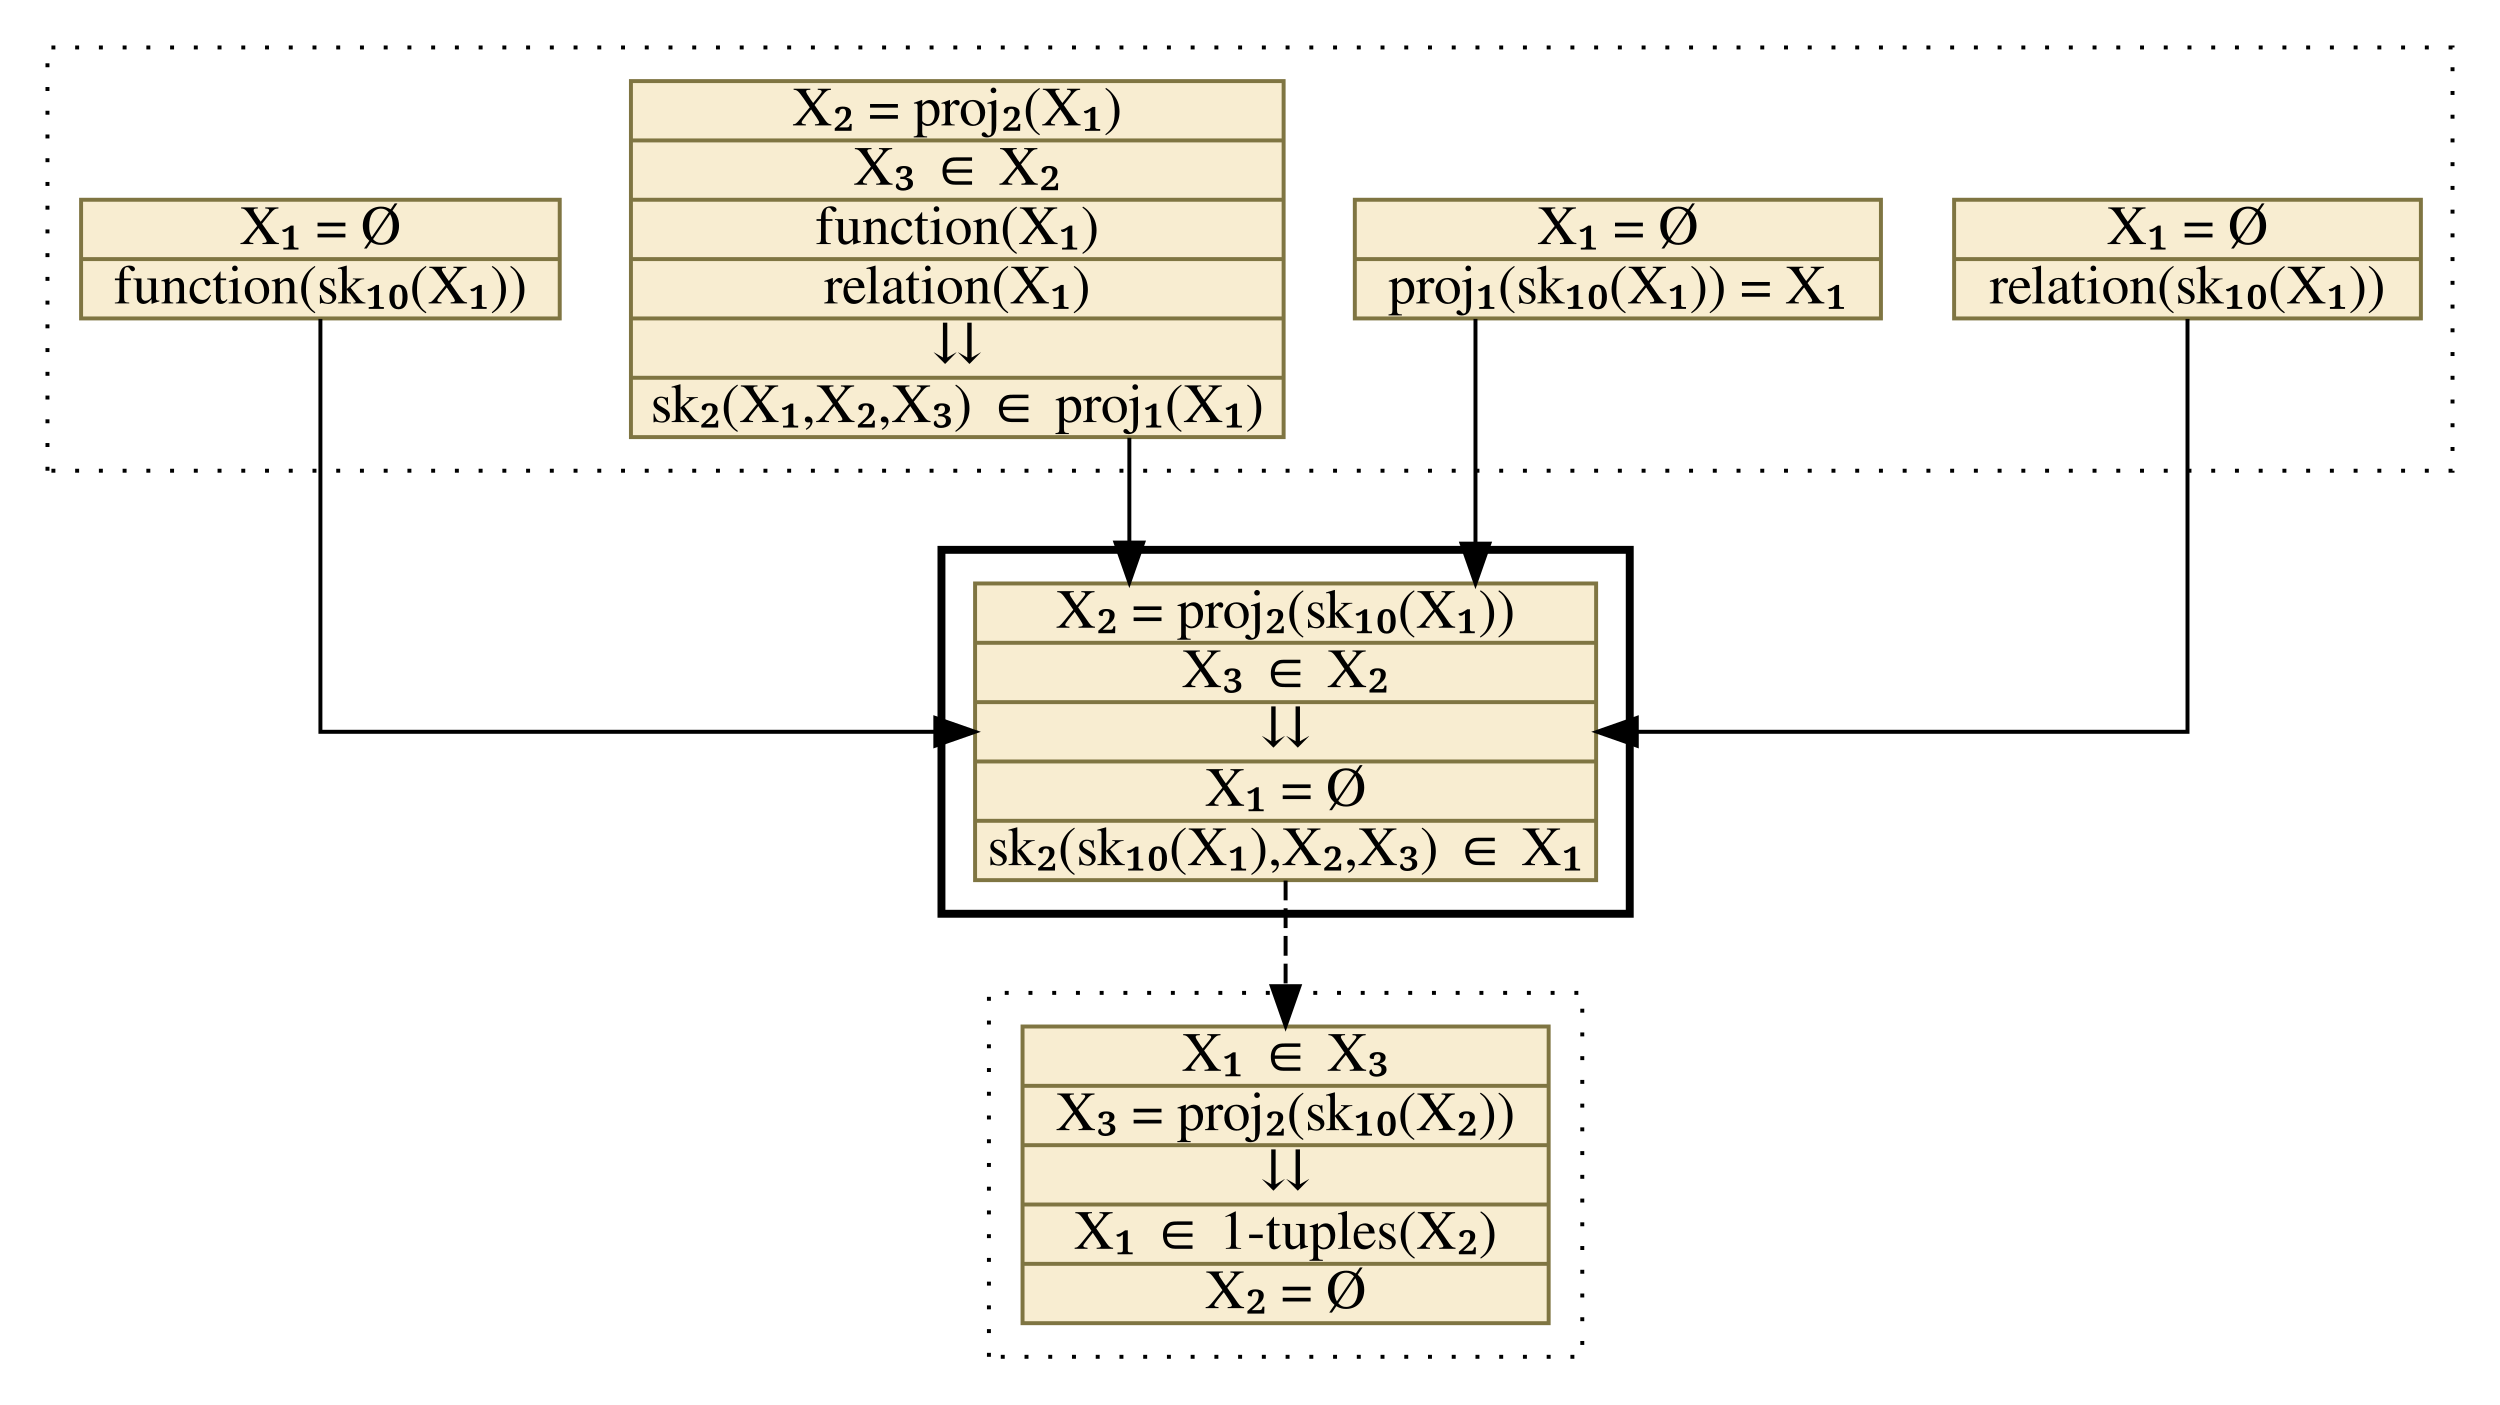
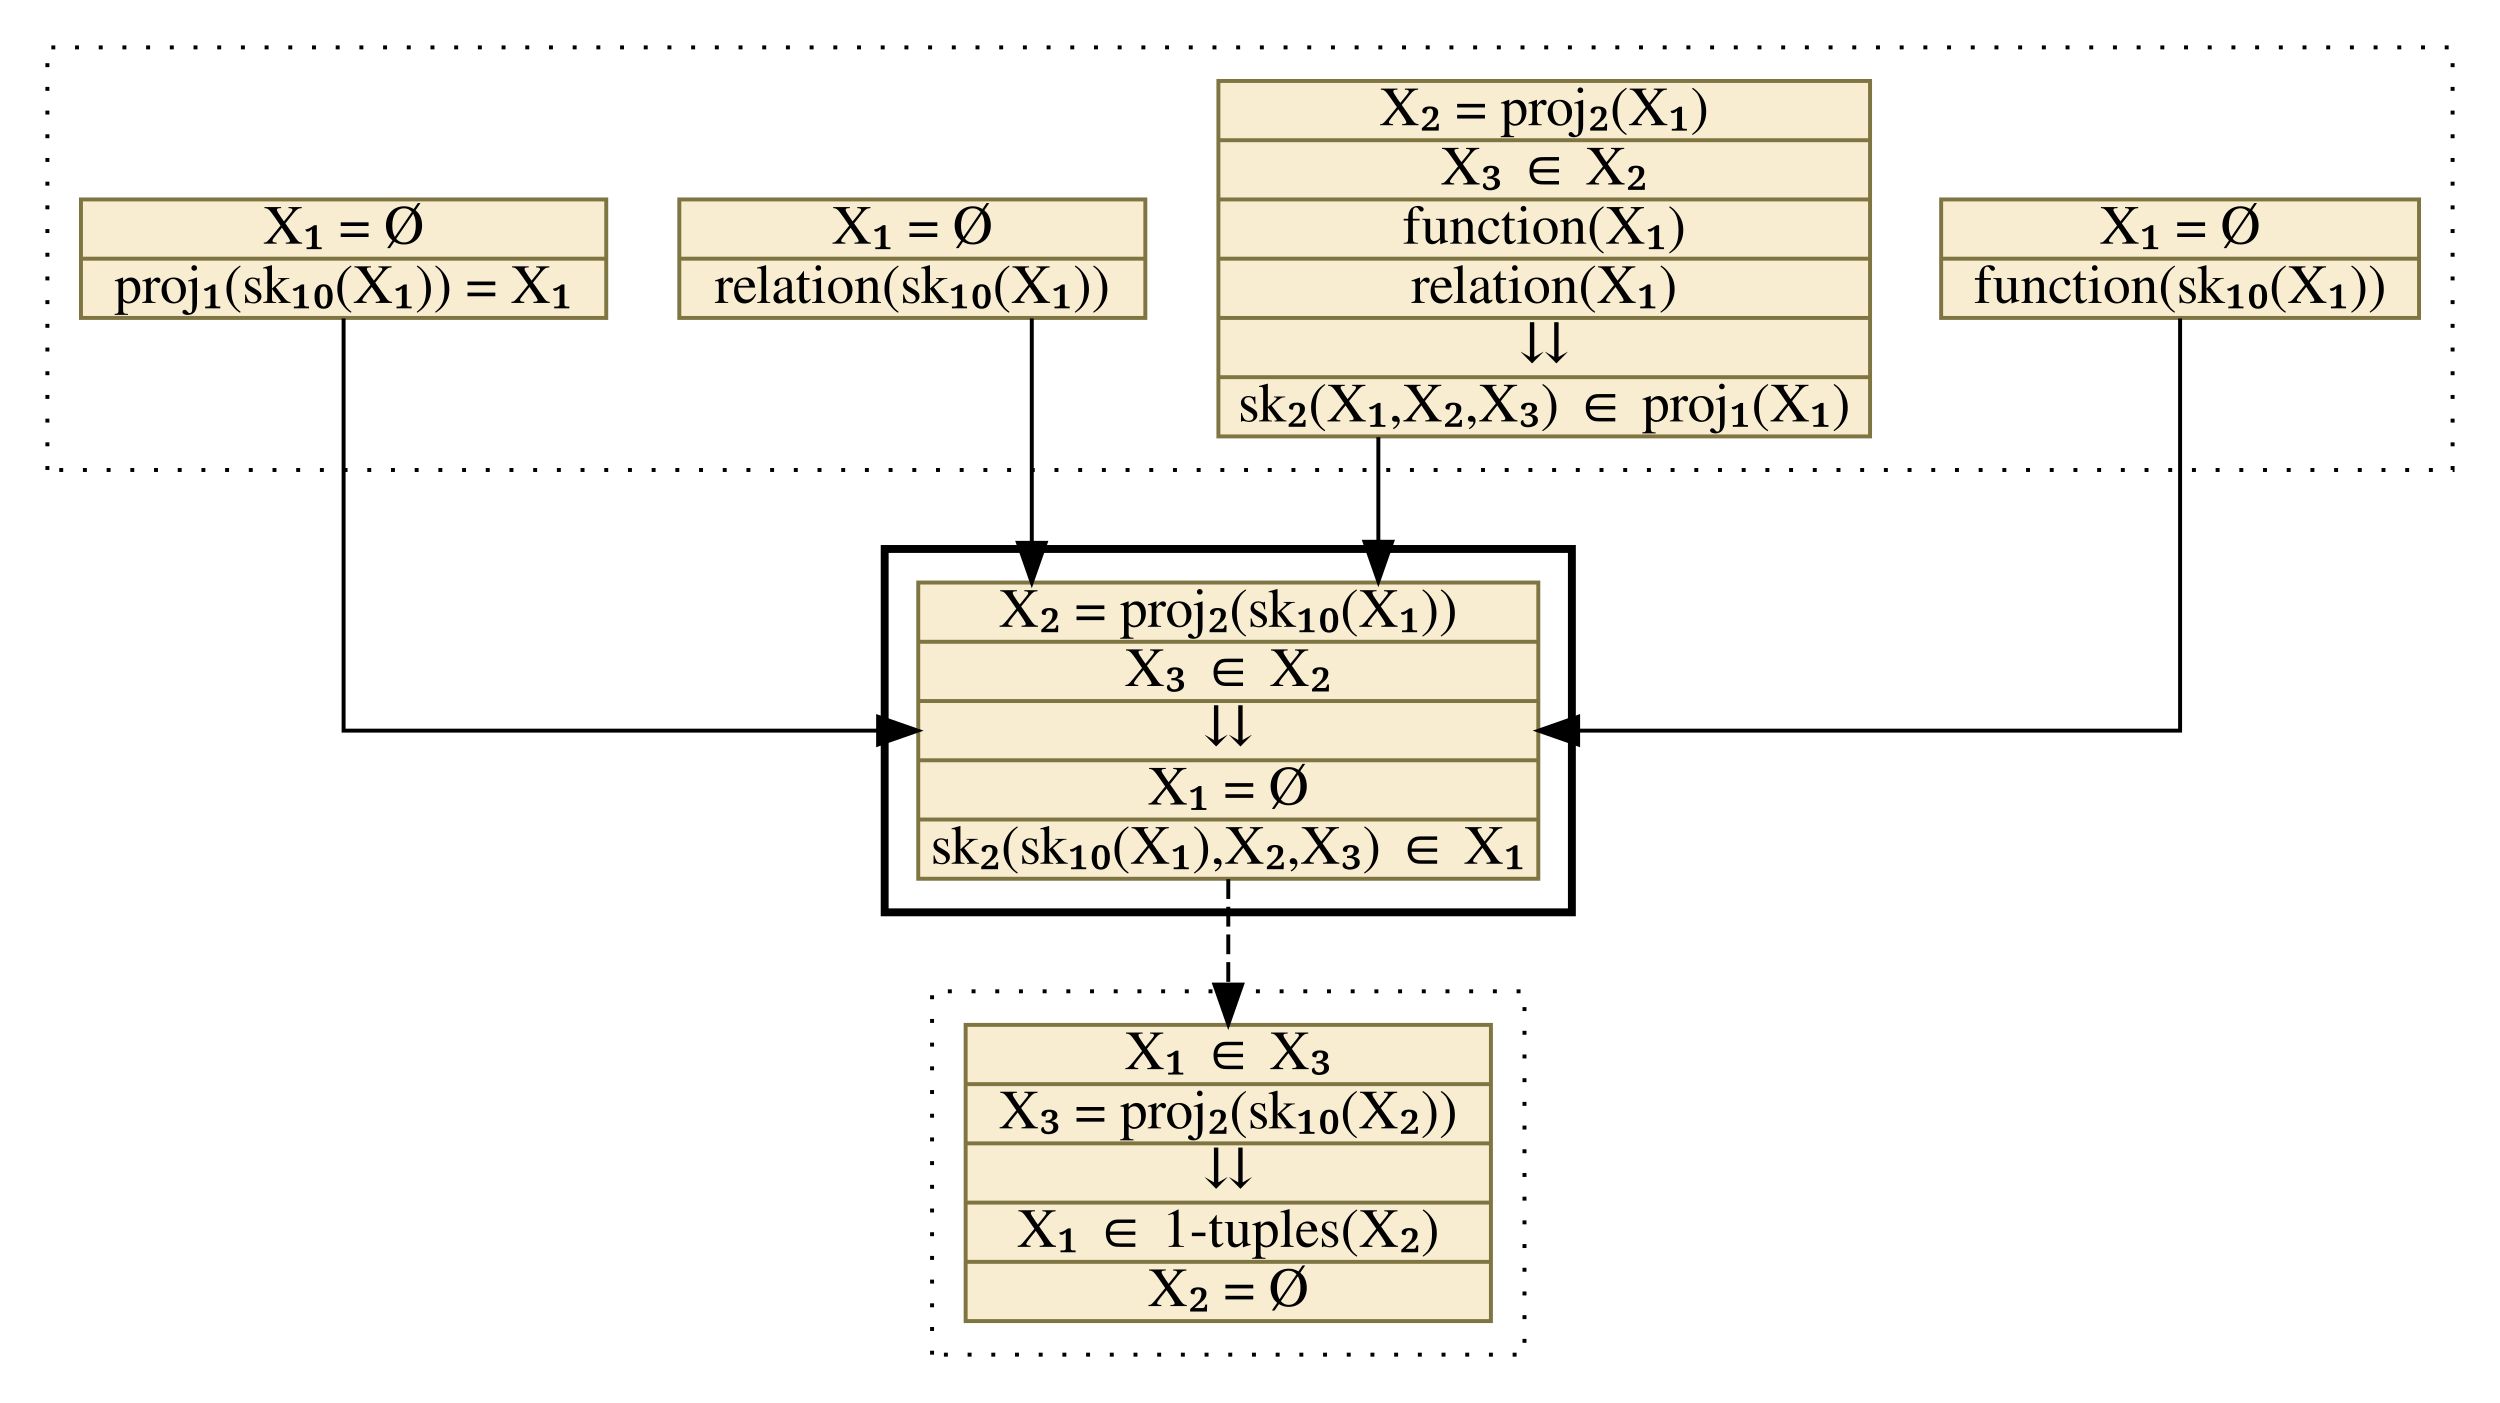
- <svg xmlns="http://www.w3.org/2000/svg" xmlns:xlink="http://www.w3.org/1999/xlink" width="632pt" height="355pt" viewBox="0.00 0.00 632.00 355.00">
+ <svg xmlns="http://www.w3.org/2000/svg" xmlns:xlink="http://www.w3.org/1999/xlink" width="633pt" height="355pt" viewBox="0.00 0.00 633.00 355.00">
  <g id="graph0" class="graph" transform="scale(1 1) rotate(0) translate(4 351)">
    <g id="clust1" class="cluster">
-       <polygon fill="transparent" stroke="black" stroke-dasharray="1,5" points="8,-232 8,-339 616,-339 616,-232 8,-232" />
+       <polygon fill="transparent" stroke="black" stroke-dasharray="1,5" points="8,-232 8,-339 617,-339 617,-232 8,-232" />
    </g>
    <g id="clust2" class="cluster">
-       <polygon fill="transparent" stroke="black" stroke-width="2" points="234,-120 234,-212 408,-212 408,-120 234,-120" />
+       <polygon fill="transparent" stroke="black" stroke-width="2" points="220,-120 220,-212 394,-212 394,-120 220,-120" />
    </g>
    <g id="clust3" class="cluster">
-       <polygon fill="transparent" stroke="black" stroke-dasharray="1,5" points="246,-8 246,-100 396,-100 396,-8 246,-8" />
+       <polygon fill="transparent" stroke="black" stroke-dasharray="1,5" points="232,-8 232,-100 382,-100 382,-8 232,-8" />
    </g>
    <g id="node1" class="node">
      <g id="a_node1">
-         <a xlink:href="c_0_49.html" xlink:title="{X₁ = Ø|relation(sk₁₀(X₁))}" target="_vizar">
-           <polygon fill="#f8edd1" stroke="#7f7542" points="490,-270.5 490,-300.5 608,-300.5 608,-270.5 490,-270.5" />
-           <text text-anchor="middle" x="549" y="-289.3" font-family="Times,serif" font-size="14.00">X₁ = Ø</text>
-           <polyline fill="none" stroke="#7f7542" points="490,-285.5 608,-285.5 " />
-           <text text-anchor="middle" x="549" y="-274.3" font-family="Times,serif" font-size="14.00">relation(sk₁₀(X₁))</text>
+         <a xlink:href="c_0_50.html" xlink:title="{X₁ = Ø|function(sk₁₀(X₁))}" target="_vizar">
+           <polygon fill="#f8edd1" stroke="#7f7542" points="487.5,-270.5 487.5,-300.5 608.5,-300.5 608.5,-270.5 487.5,-270.5" />
+           <text text-anchor="middle" x="548" y="-289.3" font-family="Times,serif" font-size="14.00">X₁ = Ø</text>
+           <polyline fill="none" stroke="#7f7542" points="487.5,-285.5 608.5,-285.5 " />
+           <text text-anchor="middle" x="548" y="-274.3" font-family="Times,serif" font-size="14.00">function(sk₁₀(X₁))</text>
        </a>
      </g>
    </g>
    <g id="node5" class="node">
      <g id="a_node5">
        <a xlink:href="c_0_81.html" xlink:title="{X₂ = proj₂(sk₁₀(X₁))|X₃ ∈ X₂|⇊|X₁ = Ø|sk₂(sk₁₀(X₁),X₂,X₃) ∈ X₁}" target="_vizar">
-           <polygon fill="#f8edd1" stroke="#7f7542" points="242.5,-128.5 242.5,-203.5 399.5,-203.5 399.5,-128.5 242.5,-128.5" />
-           <text text-anchor="middle" x="321" y="-192.3" font-family="Times,serif" font-size="14.00">X₂ = proj₂(sk₁₀(X₁))</text>
-           <polyline fill="none" stroke="#7f7542" points="242.5,-188.5 399.5,-188.5 " />
-           <text text-anchor="middle" x="321" y="-177.3" font-family="Times,serif" font-size="14.00">X₃ ∈ X₂</text>
-           <polyline fill="none" stroke="#7f7542" points="242.5,-173.5 399.5,-173.5 " />
-           <text text-anchor="middle" x="321" y="-162.3" font-family="Times,serif" font-size="14.00">⇊</text>
-           <polyline fill="none" stroke="#7f7542" points="242.5,-158.5 399.5,-158.5 " />
-           <text text-anchor="middle" x="321" y="-147.3" font-family="Times,serif" font-size="14.00">X₁ = Ø</text>
-           <polyline fill="none" stroke="#7f7542" points="242.5,-143.5 399.5,-143.5 " />
-           <text text-anchor="middle" x="321" y="-132.3" font-family="Times,serif" font-size="14.00">sk₂(sk₁₀(X₁),X₂,X₃) ∈ X₁</text>
+           <polygon fill="#f8edd1" stroke="#7f7542" points="228.5,-128.5 228.5,-203.5 385.5,-203.5 385.5,-128.5 228.5,-128.5" />
+           <text text-anchor="middle" x="307" y="-192.3" font-family="Times,serif" font-size="14.00">X₂ = proj₂(sk₁₀(X₁))</text>
+           <polyline fill="none" stroke="#7f7542" points="228.5,-188.5 385.5,-188.5 " />
+           <text text-anchor="middle" x="307" y="-177.3" font-family="Times,serif" font-size="14.00">X₃ ∈ X₂</text>
+           <polyline fill="none" stroke="#7f7542" points="228.5,-173.5 385.5,-173.5 " />
+           <text text-anchor="middle" x="307" y="-162.3" font-family="Times,serif" font-size="14.00">⇊</text>
+           <polyline fill="none" stroke="#7f7542" points="228.5,-158.5 385.5,-158.5 " />
+           <text text-anchor="middle" x="307" y="-147.3" font-family="Times,serif" font-size="14.00">X₁ = Ø</text>
+           <polyline fill="none" stroke="#7f7542" points="228.5,-143.5 385.5,-143.5 " />
+           <text text-anchor="middle" x="307" y="-132.3" font-family="Times,serif" font-size="14.00">sk₂(sk₁₀(X₁),X₂,X₃) ∈ X₁</text>
        </a>
      </g>
    </g>
    <g id="edge1" class="edge">
-       <path fill="none" stroke="black" d="M549,-270.37C549,-238.21 549,-166 549,-166 549,-166 409.78,-166 409.78,-166" />
-       <polygon fill="black" stroke="black" points="409.78,-162.5 399.78,-166 409.78,-169.5 409.78,-162.5" />
+       <path fill="none" stroke="black" d="M548,-270.37C548,-238.21 548,-166 548,-166 548,-166 395.58,-166 395.58,-166" />
+       <polygon fill="black" stroke="black" points="395.58,-162.5 385.58,-166 395.58,-169.5 395.58,-162.5" />
    </g>
    <g id="node2" class="node">
      <g id="a_node2">
-         <a xlink:href="c_0_48.html" xlink:title="{X₁ = Ø|proj₁(sk₁₀(X₁)) = X₁}" target="_vizar">
-           <polygon fill="#f8edd1" stroke="#7f7542" points="338.5,-270.5 338.5,-300.5 471.5,-300.5 471.5,-270.5 338.5,-270.5" />
-           <text text-anchor="middle" x="405" y="-289.3" font-family="Times,serif" font-size="14.00">X₁ = Ø</text>
-           <polyline fill="none" stroke="#7f7542" points="338.5,-285.5 471.5,-285.5 " />
-           <text text-anchor="middle" x="405" y="-274.3" font-family="Times,serif" font-size="14.00">proj₁(sk₁₀(X₁)) = X₁</text>
+         <a xlink:href="c_0_47.html" xlink:title="{X₂ = proj₂(X₁)|X₃ ∈ X₂|function(X₁)|relation(X₁)|⇊|sk₂(X₁,X₂,X₃) ∈ proj₁(X₁)}" target="_vizar">
+           <polygon fill="#f8edd1" stroke="#7f7542" points="304.5,-240.5 304.5,-330.5 469.5,-330.5 469.5,-240.5 304.5,-240.5" />
+           <text text-anchor="middle" x="387" y="-319.3" font-family="Times,serif" font-size="14.00">X₂ = proj₂(X₁)</text>
+           <polyline fill="none" stroke="#7f7542" points="304.5,-315.5 469.5,-315.5 " />
+           <text text-anchor="middle" x="387" y="-304.3" font-family="Times,serif" font-size="14.00">X₃ ∈ X₂</text>
+           <polyline fill="none" stroke="#7f7542" points="304.5,-300.5 469.5,-300.5 " />
+           <text text-anchor="middle" x="387" y="-289.3" font-family="Times,serif" font-size="14.00">function(X₁)</text>
+           <polyline fill="none" stroke="#7f7542" points="304.5,-285.5 469.5,-285.5 " />
+           <text text-anchor="middle" x="387" y="-274.3" font-family="Times,serif" font-size="14.00">relation(X₁)</text>
+           <polyline fill="none" stroke="#7f7542" points="304.5,-270.5 469.5,-270.5 " />
+           <text text-anchor="middle" x="387" y="-259.3" font-family="Times,serif" font-size="14.00">⇊</text>
+           <polyline fill="none" stroke="#7f7542" points="304.5,-255.5 469.5,-255.5 " />
+           <text text-anchor="middle" x="387" y="-244.3" font-family="Times,serif" font-size="14.00">sk₂(X₁,X₂,X₃) ∈ proj₁(X₁)</text>
        </a>
      </g>
    </g>
    <g id="edge2" class="edge">
-       <path fill="none" stroke="black" d="M369,-270.37C369,-270.37 369,-213.56 369,-213.56" />
-       <polygon fill="black" stroke="black" points="372.5,-213.56 369,-203.56 365.5,-213.56 372.5,-213.56" />
+       <path fill="none" stroke="black" d="M345,-240.32C345,-240.32 345,-213.83 345,-213.83" />
+       <polygon fill="black" stroke="black" points="348.5,-213.83 345,-203.83 341.5,-213.83 348.5,-213.83" />
    </g>
    <g id="node3" class="node">
      <g id="a_node3">
-         <a xlink:href="c_0_47.html" xlink:title="{X₂ = proj₂(X₁)|X₃ ∈ X₂|function(X₁)|relation(X₁)|⇊|sk₂(X₁,X₂,X₃) ∈ proj₁(X₁)}" target="_vizar">
-           <polygon fill="#f8edd1" stroke="#7f7542" points="155.5,-240.5 155.5,-330.5 320.5,-330.5 320.5,-240.5 155.5,-240.5" />
-           <text text-anchor="middle" x="238" y="-319.3" font-family="Times,serif" font-size="14.00">X₂ = proj₂(X₁)</text>
-           <polyline fill="none" stroke="#7f7542" points="155.5,-315.5 320.5,-315.5 " />
-           <text text-anchor="middle" x="238" y="-304.3" font-family="Times,serif" font-size="14.00">X₃ ∈ X₂</text>
-           <polyline fill="none" stroke="#7f7542" points="155.5,-300.5 320.5,-300.5 " />
-           <text text-anchor="middle" x="238" y="-289.3" font-family="Times,serif" font-size="14.00">function(X₁)</text>
-           <polyline fill="none" stroke="#7f7542" points="155.5,-285.5 320.5,-285.5 " />
-           <text text-anchor="middle" x="238" y="-274.3" font-family="Times,serif" font-size="14.00">relation(X₁)</text>
-           <polyline fill="none" stroke="#7f7542" points="155.5,-270.5 320.5,-270.5 " />
-           <text text-anchor="middle" x="238" y="-259.3" font-family="Times,serif" font-size="14.00">⇊</text>
-           <polyline fill="none" stroke="#7f7542" points="155.5,-255.5 320.5,-255.5 " />
-           <text text-anchor="middle" x="238" y="-244.3" font-family="Times,serif" font-size="14.00">sk₂(X₁,X₂,X₃) ∈ proj₁(X₁)</text>
+         <a xlink:href="c_0_49.html" xlink:title="{X₁ = Ø|relation(sk₁₀(X₁))}" target="_vizar">
+           <polygon fill="#f8edd1" stroke="#7f7542" points="168,-270.5 168,-300.5 286,-300.5 286,-270.5 168,-270.5" />
+           <text text-anchor="middle" x="227" y="-289.3" font-family="Times,serif" font-size="14.00">X₁ = Ø</text>
+           <polyline fill="none" stroke="#7f7542" points="168,-285.5 286,-285.5 " />
+           <text text-anchor="middle" x="227" y="-274.3" font-family="Times,serif" font-size="14.00">relation(sk₁₀(X₁))</text>
        </a>
      </g>
    </g>
    <g id="edge3" class="edge">
-       <path fill="none" stroke="black" d="M281.5,-240.32C281.5,-240.32 281.5,-213.83 281.5,-213.83" />
-       <polygon fill="black" stroke="black" points="285,-213.83 281.5,-203.83 278,-213.83 285,-213.83" />
+       <path fill="none" stroke="black" d="M257.25,-270.37C257.25,-270.37 257.25,-213.56 257.25,-213.56" />
+       <polygon fill="black" stroke="black" points="260.75,-213.56 257.25,-203.56 253.75,-213.56 260.75,-213.56" />
    </g>
    <g id="node4" class="node">
      <g id="a_node4">
-         <a xlink:href="c_0_50.html" xlink:title="{X₁ = Ø|function(sk₁₀(X₁))}" target="_vizar">
-           <polygon fill="#f8edd1" stroke="#7f7542" points="16.5,-270.5 16.5,-300.5 137.5,-300.5 137.5,-270.5 16.5,-270.5" />
-           <text text-anchor="middle" x="77" y="-289.3" font-family="Times,serif" font-size="14.00">X₁ = Ø</text>
-           <polyline fill="none" stroke="#7f7542" points="16.5,-285.5 137.5,-285.5 " />
-           <text text-anchor="middle" x="77" y="-274.3" font-family="Times,serif" font-size="14.00">function(sk₁₀(X₁))</text>
+         <a xlink:href="c_0_48.html" xlink:title="{X₁ = Ø|proj₁(sk₁₀(X₁)) = X₁}" target="_vizar">
+           <polygon fill="#f8edd1" stroke="#7f7542" points="16.5,-270.5 16.5,-300.5 149.5,-300.5 149.5,-270.5 16.5,-270.5" />
+           <text text-anchor="middle" x="83" y="-289.3" font-family="Times,serif" font-size="14.00">X₁ = Ø</text>
+           <polyline fill="none" stroke="#7f7542" points="16.5,-285.5 149.5,-285.5 " />
+           <text text-anchor="middle" x="83" y="-274.3" font-family="Times,serif" font-size="14.00">proj₁(sk₁₀(X₁)) = X₁</text>
        </a>
      </g>
    </g>
    <g id="edge4" class="edge">
-       <path fill="none" stroke="black" d="M77,-270.37C77,-238.21 77,-166 77,-166 77,-166 232.45,-166 232.45,-166" />
-       <polygon fill="black" stroke="black" points="232.45,-169.5 242.45,-166 232.45,-162.5 232.45,-169.5" />
+       <path fill="none" stroke="black" d="M83,-270.37C83,-238.21 83,-166 83,-166 83,-166 218.34,-166 218.34,-166" />
+       <polygon fill="black" stroke="black" points="218.34,-169.5 228.34,-166 218.34,-162.5 218.34,-169.5" />
    </g>
    <g id="node6" class="node">
      <g id="a_node6">
        <a xlink:href="c_0_88.html" xlink:title="{X₁ ∈ X₃|X₃ = proj₂(sk₁₀(X₂))|⇊|X₁ ∈ 1-tuples(X₂)|X₂ = Ø}" target="_vizar">
-           <polygon fill="#f8edd1" stroke="#7f7542" points="254.5,-16.5 254.5,-91.5 387.5,-91.5 387.5,-16.5 254.5,-16.5" />
-           <text text-anchor="middle" x="321" y="-80.3" font-family="Times,serif" font-size="14.00">X₁ ∈ X₃</text>
-           <polyline fill="none" stroke="#7f7542" points="254.5,-76.5 387.5,-76.5 " />
-           <text text-anchor="middle" x="321" y="-65.3" font-family="Times,serif" font-size="14.00">X₃ = proj₂(sk₁₀(X₂))</text>
-           <polyline fill="none" stroke="#7f7542" points="254.5,-61.5 387.5,-61.5 " />
-           <text text-anchor="middle" x="321" y="-50.3" font-family="Times,serif" font-size="14.00">⇊</text>
-           <polyline fill="none" stroke="#7f7542" points="254.5,-46.5 387.5,-46.5 " />
-           <text text-anchor="middle" x="321" y="-35.3" font-family="Times,serif" font-size="14.00">X₁ ∈ 1-tuples(X₂)</text>
-           <polyline fill="none" stroke="#7f7542" points="254.5,-31.5 387.5,-31.5 " />
-           <text text-anchor="middle" x="321" y="-20.3" font-family="Times,serif" font-size="14.00">X₂ = Ø</text>
+           <polygon fill="#f8edd1" stroke="#7f7542" points="240.5,-16.5 240.5,-91.5 373.5,-91.5 373.5,-16.5 240.5,-16.5" />
+           <text text-anchor="middle" x="307" y="-80.3" font-family="Times,serif" font-size="14.00">X₁ ∈ X₃</text>
+           <polyline fill="none" stroke="#7f7542" points="240.5,-76.5 373.5,-76.5 " />
+           <text text-anchor="middle" x="307" y="-65.3" font-family="Times,serif" font-size="14.00">X₃ = proj₂(sk₁₀(X₂))</text>
+           <polyline fill="none" stroke="#7f7542" points="240.5,-61.5 373.5,-61.5 " />
+           <text text-anchor="middle" x="307" y="-50.3" font-family="Times,serif" font-size="14.00">⇊</text>
+           <polyline fill="none" stroke="#7f7542" points="240.5,-46.5 373.5,-46.5 " />
+           <text text-anchor="middle" x="307" y="-35.3" font-family="Times,serif" font-size="14.00">X₁ ∈ 1-tuples(X₂)</text>
+           <polyline fill="none" stroke="#7f7542" points="240.5,-31.5 373.5,-31.5 " />
+           <text text-anchor="middle" x="307" y="-20.3" font-family="Times,serif" font-size="14.00">X₂ = Ø</text>
        </a>
      </g>
    </g>
    <g id="edge5" class="edge">
-       <path fill="none" stroke="black" stroke-dasharray="5,2" d="M321,-128.39C321,-128.39 321,-101.7 321,-101.7" />
-       <polygon fill="black" stroke="black" points="324.5,-101.7 321,-91.7 317.5,-101.7 324.5,-101.7" />
+       <path fill="none" stroke="black" stroke-dasharray="5,2" d="M307,-128.39C307,-128.39 307,-101.7 307,-101.7" />
+       <polygon fill="black" stroke="black" points="310.5,-101.7 307,-91.7 303.5,-101.7 310.5,-101.7" />
    </g>
  </g>
</svg>
